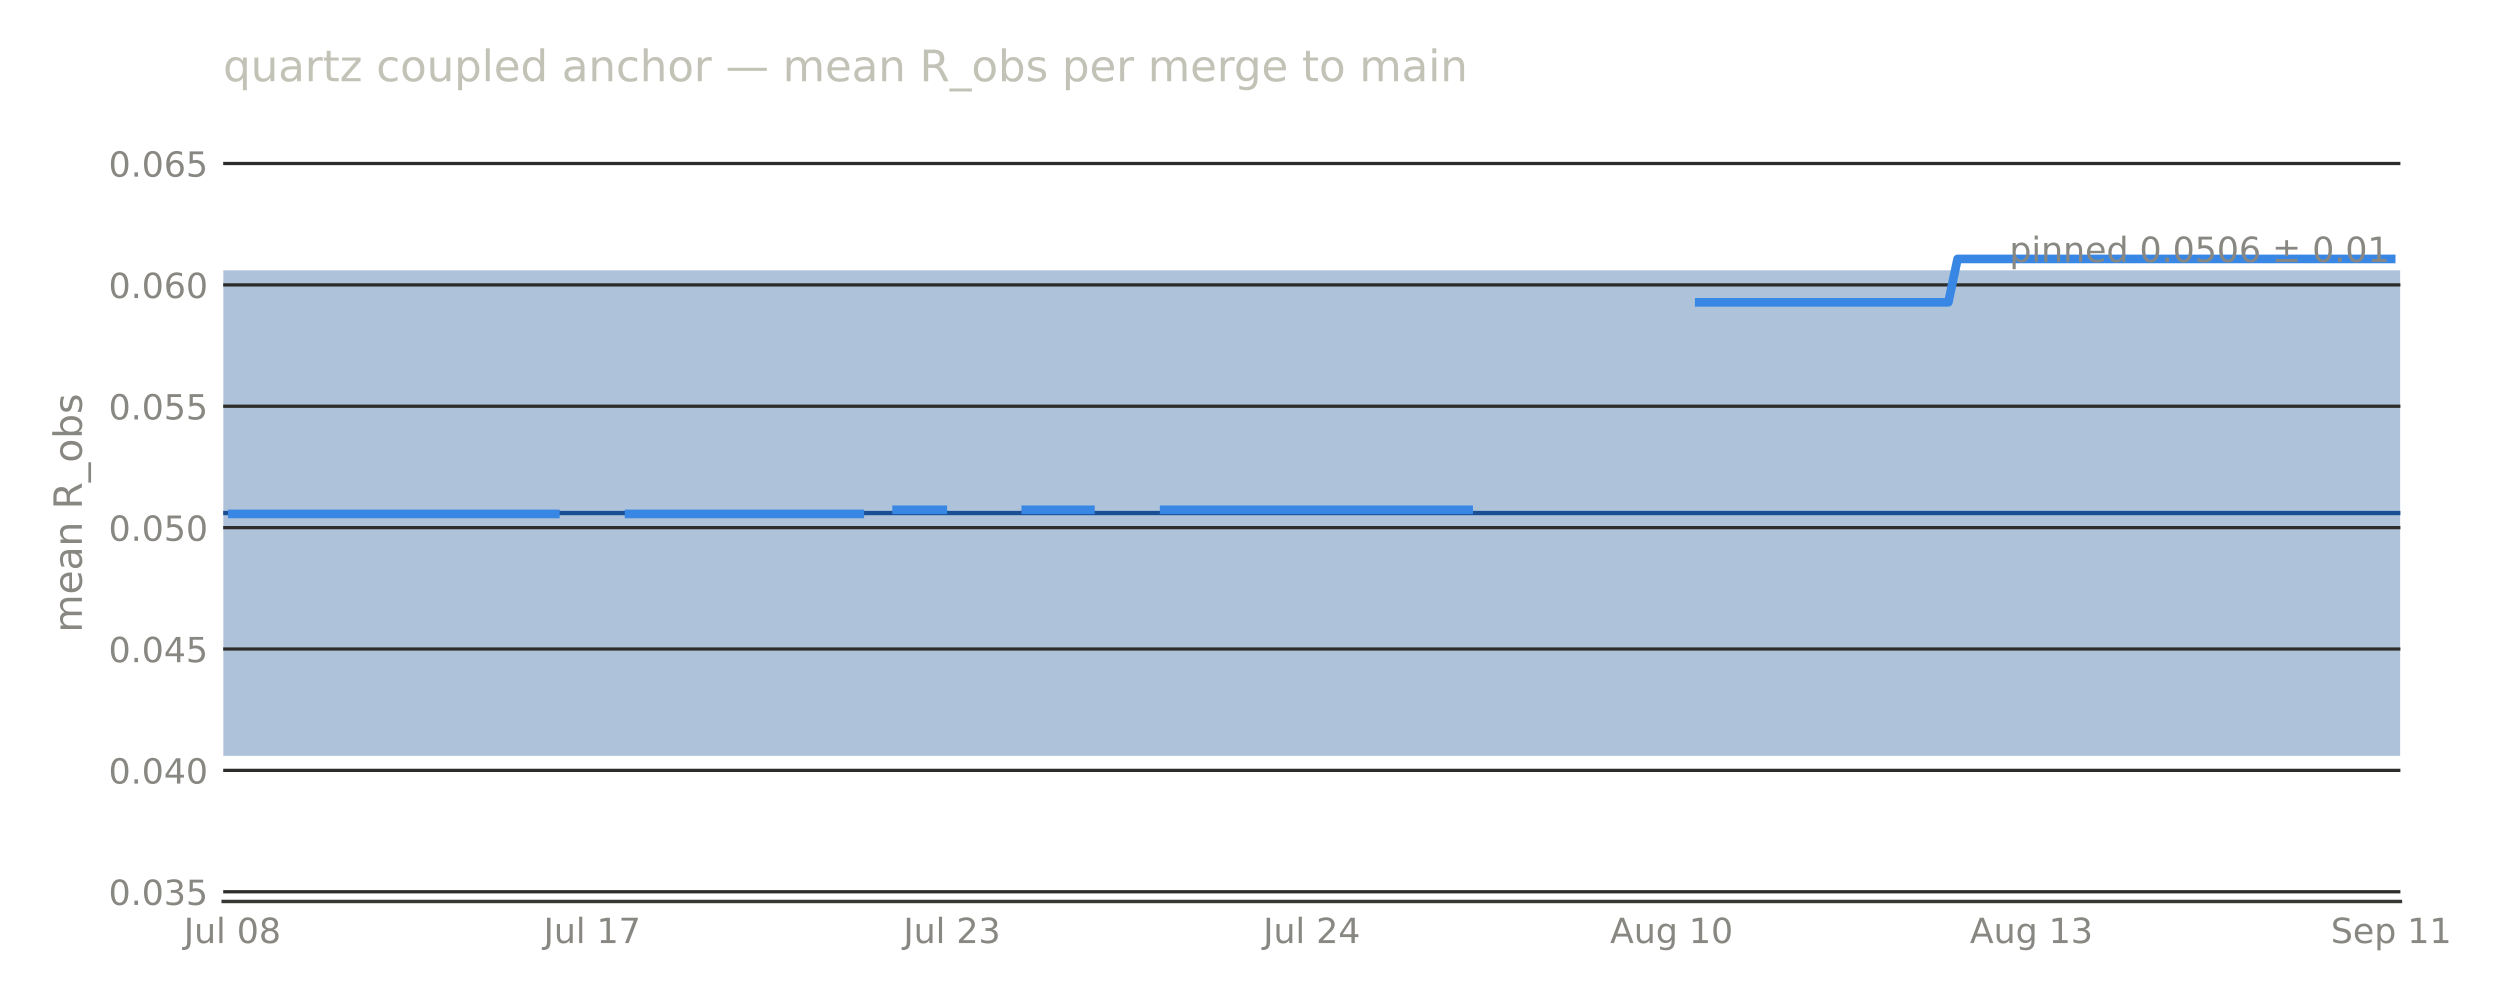
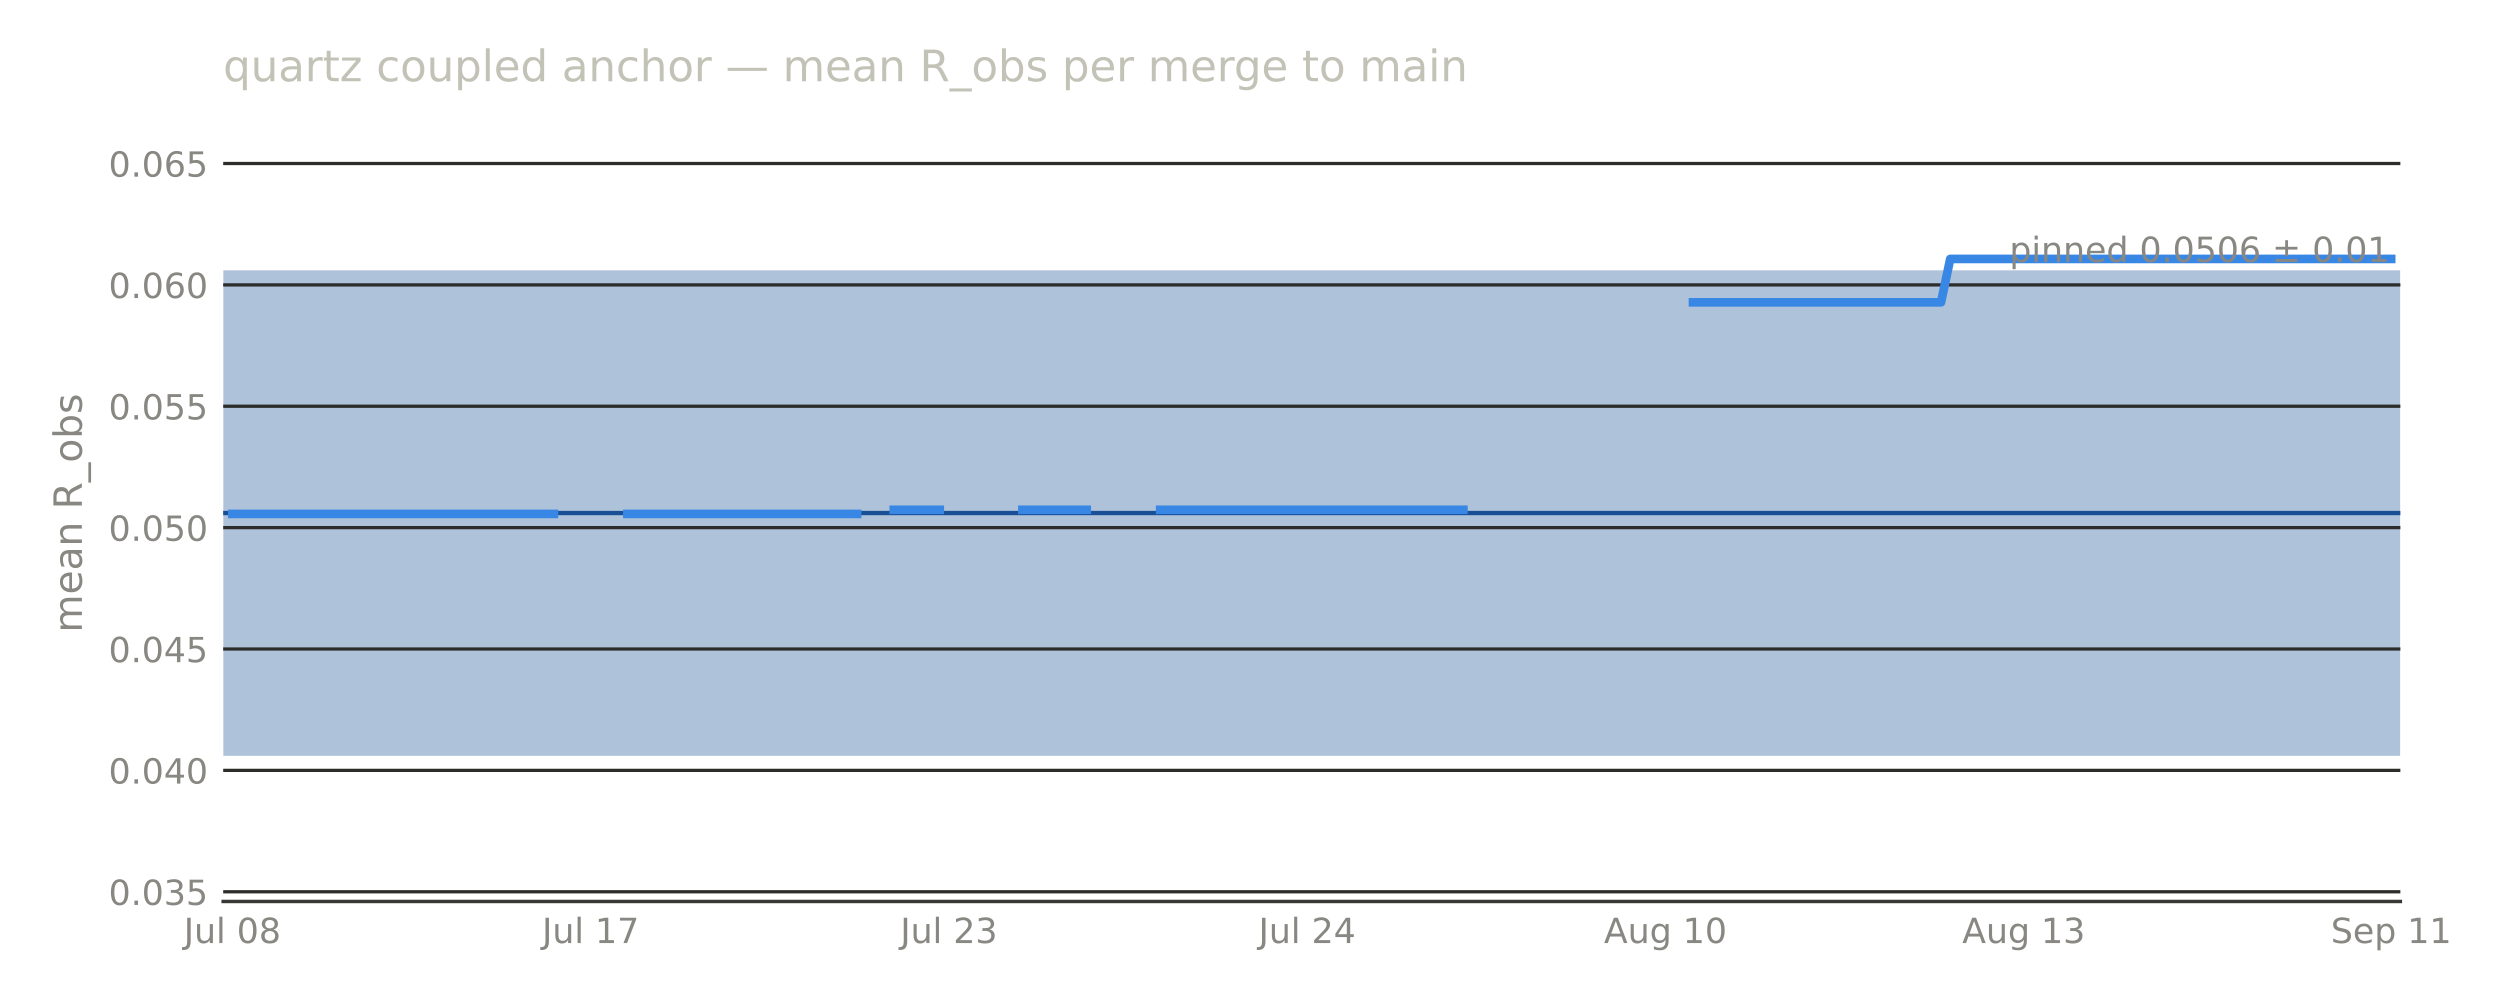
<svg xmlns="http://www.w3.org/2000/svg" width="576pt" height="230.4pt" viewBox="0 0 576 230.4" version="1.1">
  <defs>
    <style type="text/css">*{stroke-linejoin: round; stroke-linecap: butt}</style>
  </defs>
  <g id="figure_1">
    <g id="patch_1">
      <path d="M 0 230.4  L 576 230.4  L 576 0  L 0 0  L 0 230.4  z " style="fill: none; opacity: 0" />
    </g>
    <g id="axes_1">
      <g id="patch_2">
-         <path d="M 51.422 207.698  L 553.052 207.698  L 553.052 28.72  L 51.422 28.72  L 51.422 207.698  z " style="fill: none" />
+         <path d="M 51.422 207.698  L 553.044 207.698  L 553.044 28.72  L 51.422 28.72  L 51.422 207.698  z " style="fill: none" />
      </g>
      <g id="patch_3">
-         <path d="M 51.422 174.14  L 553.052 174.14  L 553.052 62.278  L 51.422 62.278  z " clip-path="url(#p1c4f956509)" style="fill: #184f95; opacity: 0.35" />
+         <path d="M 51.422 174.14  L 553.044 174.14  L 553.044 62.278  L 51.422 62.278  z " clip-path="url(#p8b5c838af3)" style="fill: #184f95; opacity: 0.35" />
      </g>
      <g id="matplotlib.axis_1">
        <g id="xtick_1">
          <g id="line2d_1" />
          <g id="text_1">
-             <text style="font-size: 8px; font-family: 'DejaVu Sans', 'Bitstream Vera Sans', 'Computer Modern Sans Serif', 'Lucida Grande', 'Verdana', 'Geneva', 'Lucid', 'Arial', 'Helvetica', 'Avant Garde', sans-serif; text-anchor: middle; fill: #898781" x="53.548" y="217.277" transform="rotate(-0 53.54766 217.2769)">Jul 08</text>
+             <text style="font-size: 8px; font-family: 'DejaVu Sans', 'Bitstream Vera Sans', 'Computer Modern Sans Serif', 'Lucida Grande', 'Verdana', 'Geneva', 'Lucid', 'Arial', 'Helvetica', 'Avant Garde', sans-serif; text-anchor: middle; fill: #898781" x="53.539" y="217.277" transform="rotate(-0 53.53866 217.2769)">Jul 08</text>
          </g>
        </g>
        <g id="xtick_2">
          <g id="line2d_2" />
          <g id="text_2">
-             <text style="font-size: 8px; font-family: 'DejaVu Sans', 'Bitstream Vera Sans', 'Computer Modern Sans Serif', 'Lucida Grande', 'Verdana', 'Geneva', 'Lucid', 'Arial', 'Helvetica', 'Avant Garde', sans-serif; text-anchor: middle; fill: #898781" x="136.444" y="217.277" transform="rotate(-0 136.444 217.2769)">Jul 17</text>
+             <text style="font-size: 8px; font-family: 'DejaVu Sans', 'Bitstream Vera Sans', 'Computer Modern Sans Serif', 'Lucida Grande', 'Verdana', 'Geneva', 'Lucid', 'Arial', 'Helvetica', 'Avant Garde', sans-serif; text-anchor: middle; fill: #898781" x="136.084" y="217.277" transform="rotate(-0 136.084 217.2769)">Jul 17</text>
          </g>
        </g>
        <g id="xtick_3">
          <g id="line2d_3" />
          <g id="text_3">
-             <text style="font-size: 8px; font-family: 'DejaVu Sans', 'Bitstream Vera Sans', 'Computer Modern Sans Serif', 'Lucida Grande', 'Verdana', 'Geneva', 'Lucid', 'Arial', 'Helvetica', 'Avant Garde', sans-serif; text-anchor: middle; fill: #898781" x="219.34" y="217.277" transform="rotate(-0 219.3404 217.2769)">Jul 23</text>
+             <text style="font-size: 8px; font-family: 'DejaVu Sans', 'Bitstream Vera Sans', 'Computer Modern Sans Serif', 'Lucida Grande', 'Verdana', 'Geneva', 'Lucid', 'Arial', 'Helvetica', 'Avant Garde', sans-serif; text-anchor: middle; fill: #898781" x="218.629" y="217.277" transform="rotate(-0 218.6293 217.2769)">Jul 23</text>
          </g>
        </g>
        <g id="xtick_4">
          <g id="line2d_4" />
          <g id="text_4">
-             <text style="font-size: 8px; font-family: 'DejaVu Sans', 'Bitstream Vera Sans', 'Computer Modern Sans Serif', 'Lucida Grande', 'Verdana', 'Geneva', 'Lucid', 'Arial', 'Helvetica', 'Avant Garde', sans-serif; text-anchor: middle; fill: #898781" x="302.237" y="217.277" transform="rotate(-0 302.2368 217.2769)">Jul 24</text>
+             <text style="font-size: 8px; font-family: 'DejaVu Sans', 'Bitstream Vera Sans', 'Computer Modern Sans Serif', 'Lucida Grande', 'Verdana', 'Geneva', 'Lucid', 'Arial', 'Helvetica', 'Avant Garde', sans-serif; text-anchor: middle; fill: #898781" x="301.175" y="217.277" transform="rotate(-0 301.1746 217.2769)">Jul 24</text>
          </g>
        </g>
        <g id="xtick_5">
          <g id="line2d_5" />
          <g id="text_5">
-             <text style="font-size: 8px; font-family: 'DejaVu Sans', 'Bitstream Vera Sans', 'Computer Modern Sans Serif', 'Lucida Grande', 'Verdana', 'Geneva', 'Lucid', 'Arial', 'Helvetica', 'Avant Garde', sans-serif; text-anchor: middle; fill: #898781" x="385.133" y="217.276" transform="rotate(-0 385.1332 217.2763)">Aug 10</text>
+             <text style="font-size: 8px; font-family: 'DejaVu Sans', 'Bitstream Vera Sans', 'Computer Modern Sans Serif', 'Lucida Grande', 'Verdana', 'Geneva', 'Lucid', 'Arial', 'Helvetica', 'Avant Garde', sans-serif; text-anchor: middle; fill: #898781" x="383.72" y="217.276" transform="rotate(-0 383.7199 217.2763)">Aug 10</text>
          </g>
        </g>
        <g id="xtick_6">
          <g id="line2d_6" />
          <g id="text_6">
-             <text style="font-size: 8px; font-family: 'DejaVu Sans', 'Bitstream Vera Sans', 'Computer Modern Sans Serif', 'Lucida Grande', 'Verdana', 'Geneva', 'Lucid', 'Arial', 'Helvetica', 'Avant Garde', sans-serif; text-anchor: middle; fill: #898781" x="468.03" y="217.276" transform="rotate(-0 468.0296 217.2763)">Aug 13</text>
+             <text style="font-size: 8px; font-family: 'DejaVu Sans', 'Bitstream Vera Sans', 'Computer Modern Sans Serif', 'Lucida Grande', 'Verdana', 'Geneva', 'Lucid', 'Arial', 'Helvetica', 'Avant Garde', sans-serif; text-anchor: middle; fill: #898781" x="466.265" y="217.276" transform="rotate(-0 466.2652 217.2763)">Aug 13</text>
          </g>
        </g>
        <g id="xtick_7">
          <g id="line2d_7" />
          <g id="text_7">
-             <text style="font-size: 8px; font-family: 'DejaVu Sans', 'Bitstream Vera Sans', 'Computer Modern Sans Serif', 'Lucida Grande', 'Verdana', 'Geneva', 'Lucid', 'Arial', 'Helvetica', 'Avant Garde', sans-serif; text-anchor: middle; fill: #898781" x="550.926" y="217.276" transform="rotate(-0 550.926 217.2763)">Sep 11</text>
+             <text style="font-size: 8px; font-family: 'DejaVu Sans', 'Bitstream Vera Sans', 'Computer Modern Sans Serif', 'Lucida Grande', 'Verdana', 'Geneva', 'Lucid', 'Arial', 'Helvetica', 'Avant Garde', sans-serif; text-anchor: middle; fill: #898781" x="550.927" y="217.276" transform="rotate(-0 550.927 217.2763)">Sep 11</text>
          </g>
        </g>
      </g>
      <g id="matplotlib.axis_2">
        <g id="ytick_1">
          <g id="line2d_8">
-             <path d="M 51.422 205.461  L 553.052 205.461  " clip-path="url(#p1c4f956509)" style="fill: none; stroke: #2c2c2a; stroke-width: 0.75; stroke-linecap: square" />
+             <path d="M 51.422 205.461  L 553.044 205.461  " clip-path="url(#p8b5c838af3)" style="fill: none; stroke: #2c2c2a; stroke-width: 0.75; stroke-linecap: square" />
          </g>
          <g id="line2d_9" />
          <g id="text_8">
            <text style="font-size: 8px; font-family: 'DejaVu Sans', 'Bitstream Vera Sans', 'Computer Modern Sans Serif', 'Lucida Grande', 'Verdana', 'Geneva', 'Lucid', 'Arial', 'Helvetica', 'Avant Garde', sans-serif; text-anchor: end; fill: #898781" x="47.922" y="208.5" transform="rotate(-0 47.92211 208.5)">0.035</text>
          </g>
        </g>
        <g id="ytick_2">
          <g id="line2d_10">
-             <path d="M 51.422 177.496  L 553.052 177.496  " clip-path="url(#p1c4f956509)" style="fill: none; stroke: #2c2c2a; stroke-width: 0.75; stroke-linecap: square" />
+             <path d="M 51.422 177.496  L 553.044 177.496  " clip-path="url(#p8b5c838af3)" style="fill: none; stroke: #2c2c2a; stroke-width: 0.75; stroke-linecap: square" />
          </g>
          <g id="line2d_11" />
          <g id="text_9">
            <text style="font-size: 8px; font-family: 'DejaVu Sans', 'Bitstream Vera Sans', 'Computer Modern Sans Serif', 'Lucida Grande', 'Verdana', 'Geneva', 'Lucid', 'Arial', 'Helvetica', 'Avant Garde', sans-serif; text-anchor: end; fill: #898781" x="47.922" y="180.535" transform="rotate(-0 47.92211 180.5346)">0.040</text>
          </g>
        </g>
        <g id="ytick_3">
          <g id="line2d_12">
-             <path d="M 51.422 149.53  L 553.052 149.53  " clip-path="url(#p1c4f956509)" style="fill: none; stroke: #2c2c2a; stroke-width: 0.75; stroke-linecap: square" />
+             <path d="M 51.422 149.53  L 553.044 149.53  " clip-path="url(#p8b5c838af3)" style="fill: none; stroke: #2c2c2a; stroke-width: 0.75; stroke-linecap: square" />
          </g>
          <g id="line2d_13" />
          <g id="text_10">
            <text style="font-size: 8px; font-family: 'DejaVu Sans', 'Bitstream Vera Sans', 'Computer Modern Sans Serif', 'Lucida Grande', 'Verdana', 'Geneva', 'Lucid', 'Arial', 'Helvetica', 'Avant Garde', sans-serif; text-anchor: end; fill: #898781" x="47.922" y="152.569" transform="rotate(-0 47.92211 152.5693)">0.045</text>
          </g>
        </g>
        <g id="ytick_4">
          <g id="line2d_14">
-             <path d="M 51.422 121.565  L 553.052 121.565  " clip-path="url(#p1c4f956509)" style="fill: none; stroke: #2c2c2a; stroke-width: 0.75; stroke-linecap: square" />
+             <path d="M 51.422 121.565  L 553.044 121.565  " clip-path="url(#p8b5c838af3)" style="fill: none; stroke: #2c2c2a; stroke-width: 0.75; stroke-linecap: square" />
          </g>
          <g id="line2d_15" />
          <g id="text_11">
            <text style="font-size: 8px; font-family: 'DejaVu Sans', 'Bitstream Vera Sans', 'Computer Modern Sans Serif', 'Lucida Grande', 'Verdana', 'Geneva', 'Lucid', 'Arial', 'Helvetica', 'Avant Garde', sans-serif; text-anchor: end; fill: #898781" x="47.922" y="124.604" transform="rotate(-0 47.92211 124.604)">0.050</text>
          </g>
        </g>
        <g id="ytick_5">
          <g id="line2d_16">
-             <path d="M 51.422 93.6  L 553.052 93.6  " clip-path="url(#p1c4f956509)" style="fill: none; stroke: #2c2c2a; stroke-width: 0.75; stroke-linecap: square" />
+             <path d="M 51.422 93.6  L 553.044 93.6  " clip-path="url(#p8b5c838af3)" style="fill: none; stroke: #2c2c2a; stroke-width: 0.75; stroke-linecap: square" />
          </g>
          <g id="line2d_17" />
          <g id="text_12">
            <text style="font-size: 8px; font-family: 'DejaVu Sans', 'Bitstream Vera Sans', 'Computer Modern Sans Serif', 'Lucida Grande', 'Verdana', 'Geneva', 'Lucid', 'Arial', 'Helvetica', 'Avant Garde', sans-serif; text-anchor: end; fill: #898781" x="47.922" y="96.639" transform="rotate(-0 47.92211 96.63863)">0.055</text>
          </g>
        </g>
        <g id="ytick_6">
          <g id="line2d_18">
-             <path d="M 51.422 65.634  L 553.052 65.634  " clip-path="url(#p1c4f956509)" style="fill: none; stroke: #2c2c2a; stroke-width: 0.75; stroke-linecap: square" />
+             <path d="M 51.422 65.634  L 553.044 65.634  " clip-path="url(#p8b5c838af3)" style="fill: none; stroke: #2c2c2a; stroke-width: 0.75; stroke-linecap: square" />
          </g>
          <g id="line2d_19" />
          <g id="text_13">
            <text style="font-size: 8px; font-family: 'DejaVu Sans', 'Bitstream Vera Sans', 'Computer Modern Sans Serif', 'Lucida Grande', 'Verdana', 'Geneva', 'Lucid', 'Arial', 'Helvetica', 'Avant Garde', sans-serif; text-anchor: end; fill: #898781" x="47.922" y="68.673" transform="rotate(-0 47.92211 68.6733)">0.060</text>
          </g>
        </g>
        <g id="ytick_7">
          <g id="line2d_20">
-             <path d="M 51.422 37.669  L 553.052 37.669  " clip-path="url(#p1c4f956509)" style="fill: none; stroke: #2c2c2a; stroke-width: 0.75; stroke-linecap: square" />
+             <path d="M 51.422 37.669  L 553.044 37.669  " clip-path="url(#p8b5c838af3)" style="fill: none; stroke: #2c2c2a; stroke-width: 0.75; stroke-linecap: square" />
          </g>
          <g id="line2d_21" />
          <g id="text_14">
            <text style="font-size: 8px; font-family: 'DejaVu Sans', 'Bitstream Vera Sans', 'Computer Modern Sans Serif', 'Lucida Grande', 'Verdana', 'Geneva', 'Lucid', 'Arial', 'Helvetica', 'Avant Garde', sans-serif; text-anchor: end; fill: #898781" x="47.922" y="40.708" transform="rotate(-0 47.92211 40.70797)">0.065</text>
          </g>
        </g>
        <g id="text_15">
          <text style="font-size: 9px; font-family: 'DejaVu Sans', 'Bitstream Vera Sans', 'Computer Modern Sans Serif', 'Lucida Grande', 'Verdana', 'Geneva', 'Lucid', 'Arial', 'Helvetica', 'Avant Garde', sans-serif; text-anchor: middle; fill: #898781" x="18.858" y="118.209" transform="rotate(-90 18.8575 118.2091)">mean R_obs</text>
        </g>
      </g>
      <g id="line2d_22">
-         <path d="M 51.422 118.209  L 553.052 118.209  " clip-path="url(#p1c4f956509)" style="fill: none; stroke: #184f95; stroke-linecap: square" />
+         <path d="M 51.422 118.209  L 553.044 118.209  " clip-path="url(#p8b5c838af3)" style="fill: none; stroke: #184f95; stroke-linecap: square" />
      </g>
      <g id="patch_4">
-         <path d="M 51.422 207.698  L 553.052 207.698  " style="fill: none; stroke: #383835; stroke-width: 0.8; stroke-linejoin: miter; stroke-linecap: square" />
+         <path d="M 51.422 207.698  L 553.044 207.698  " style="fill: none; stroke: #383835; stroke-width: 0.8; stroke-linejoin: miter; stroke-linecap: square" />
      </g>
      <g id="line2d_23">
-         <path d="M 53.548 118.409  L 127.942 118.409  M 144.946 118.409  L 198.085 118.409  M 206.587 117.455  L 217.215 117.455  M 236.345 117.455  L 251.224 117.455  M 268.228 117.455  L 338.371 117.455  M 391.51 69.652  L 448.9 69.652  L 451.025 59.661  L 550.926 59.661  L 550.926 59.661  " clip-path="url(#p1c4f956509)" style="fill: none; stroke: #3987e5; stroke-width: 2; stroke-linecap: square" />
+         <path d="M 53.539 118.409  L 127.618 118.409  M 144.55 118.409  L 197.464 118.409  M 205.93 117.455  L 216.513 117.455  M 235.562 117.455  L 250.377 117.455  M 267.31 117.455  L 337.156 117.455  M 390.069 69.652  L 447.216 69.652  L 449.333 59.661  L 550.927 59.661  L 550.927 59.661  " clip-path="url(#p8b5c838af3)" style="fill: none; stroke: #3987e5; stroke-width: 2; stroke-linecap: square" />
      </g>
      <g id="text_16">
-         <text style="font-size: 8px; font-family: 'DejaVu Sans', 'Bitstream Vera Sans', 'Computer Modern Sans Serif', 'Lucida Grande', 'Verdana', 'Geneva', 'Lucid', 'Arial', 'Helvetica', 'Avant Garde', sans-serif; text-anchor: end; fill: #898781" x="550.543" y="60.357" transform="rotate(-0 550.5434 60.35652)">pinned 0.0506 ± 0.01</text>
+         <text style="font-size: 8px; font-family: 'DejaVu Sans', 'Bitstream Vera Sans', 'Computer Modern Sans Serif', 'Lucida Grande', 'Verdana', 'Geneva', 'Lucid', 'Arial', 'Helvetica', 'Avant Garde', sans-serif; text-anchor: end; fill: #898781" x="550.535" y="60.357" transform="rotate(-0 550.5354 60.35652)">pinned 0.0506 ± 0.01</text>
      </g>
      <g id="text_17">
        <text style="font-size: 10px; font-family: 'DejaVu Sans', 'Bitstream Vera Sans', 'Computer Modern Sans Serif', 'Lucida Grande', 'Verdana', 'Geneva', 'Lucid', 'Arial', 'Helvetica', 'Avant Garde', sans-serif; text-anchor: start; fill: #c3c2b7" x="51.422" y="18.72" transform="rotate(-0 51.42211 18.72)">quartz coupled anchor — mean R_obs per merge to main</text>
      </g>
    </g>
  </g>
  <defs>
-     <clipPath id="p1c4f956509">
-       <rect x="51.422" y="28.72" width="501.629" height="178.978" />
+     <clipPath id="p8b5c838af3">
+       <rect x="51.422" y="28.72" width="501.621" height="178.978" />
    </clipPath>
  </defs>
</svg>
